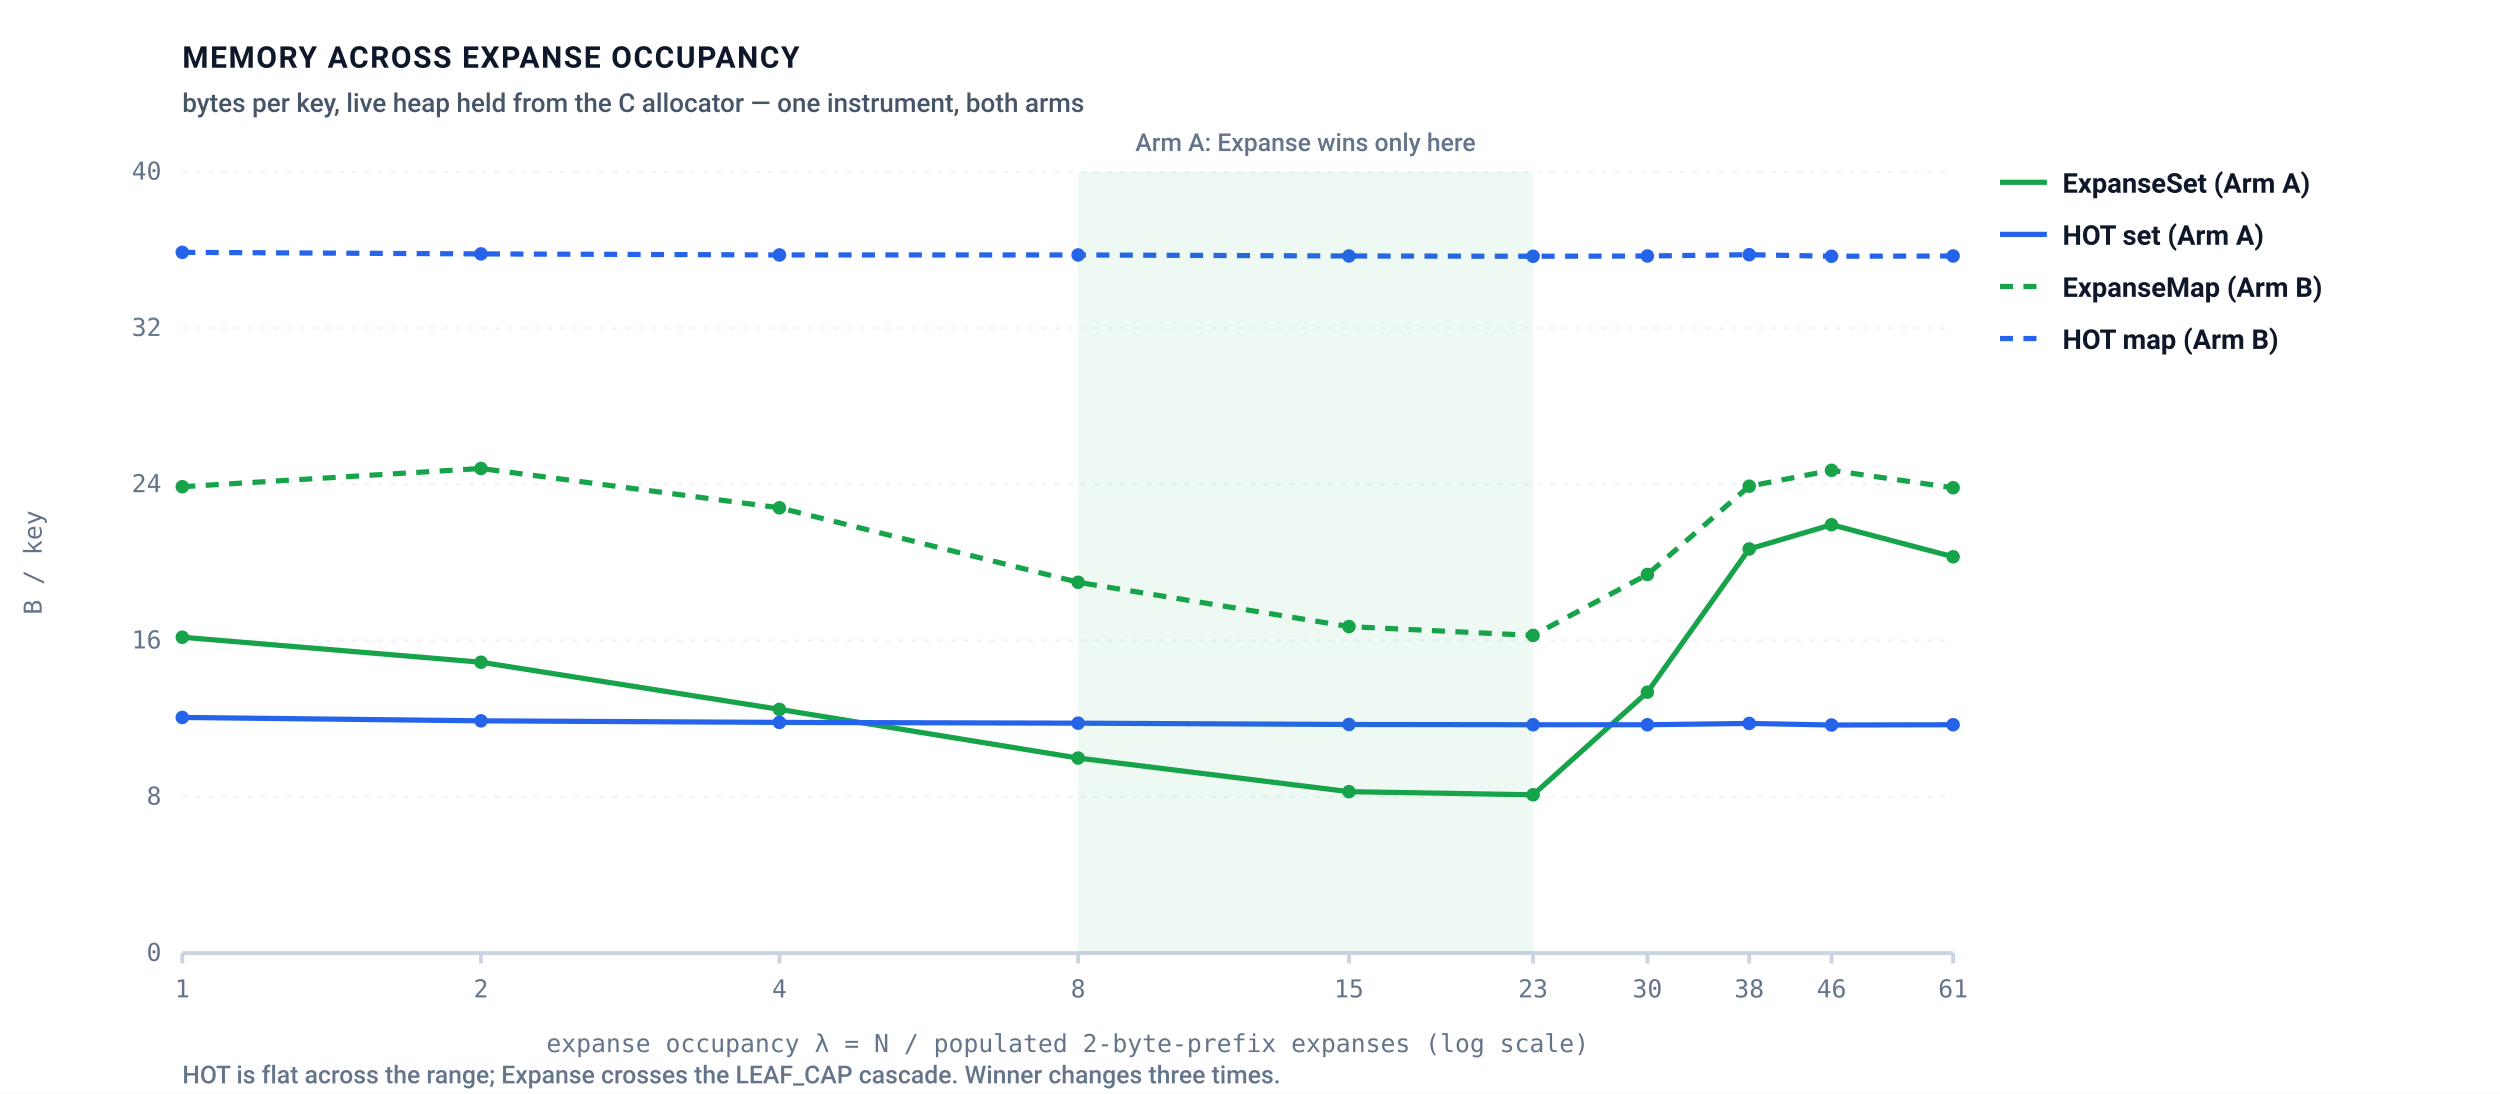
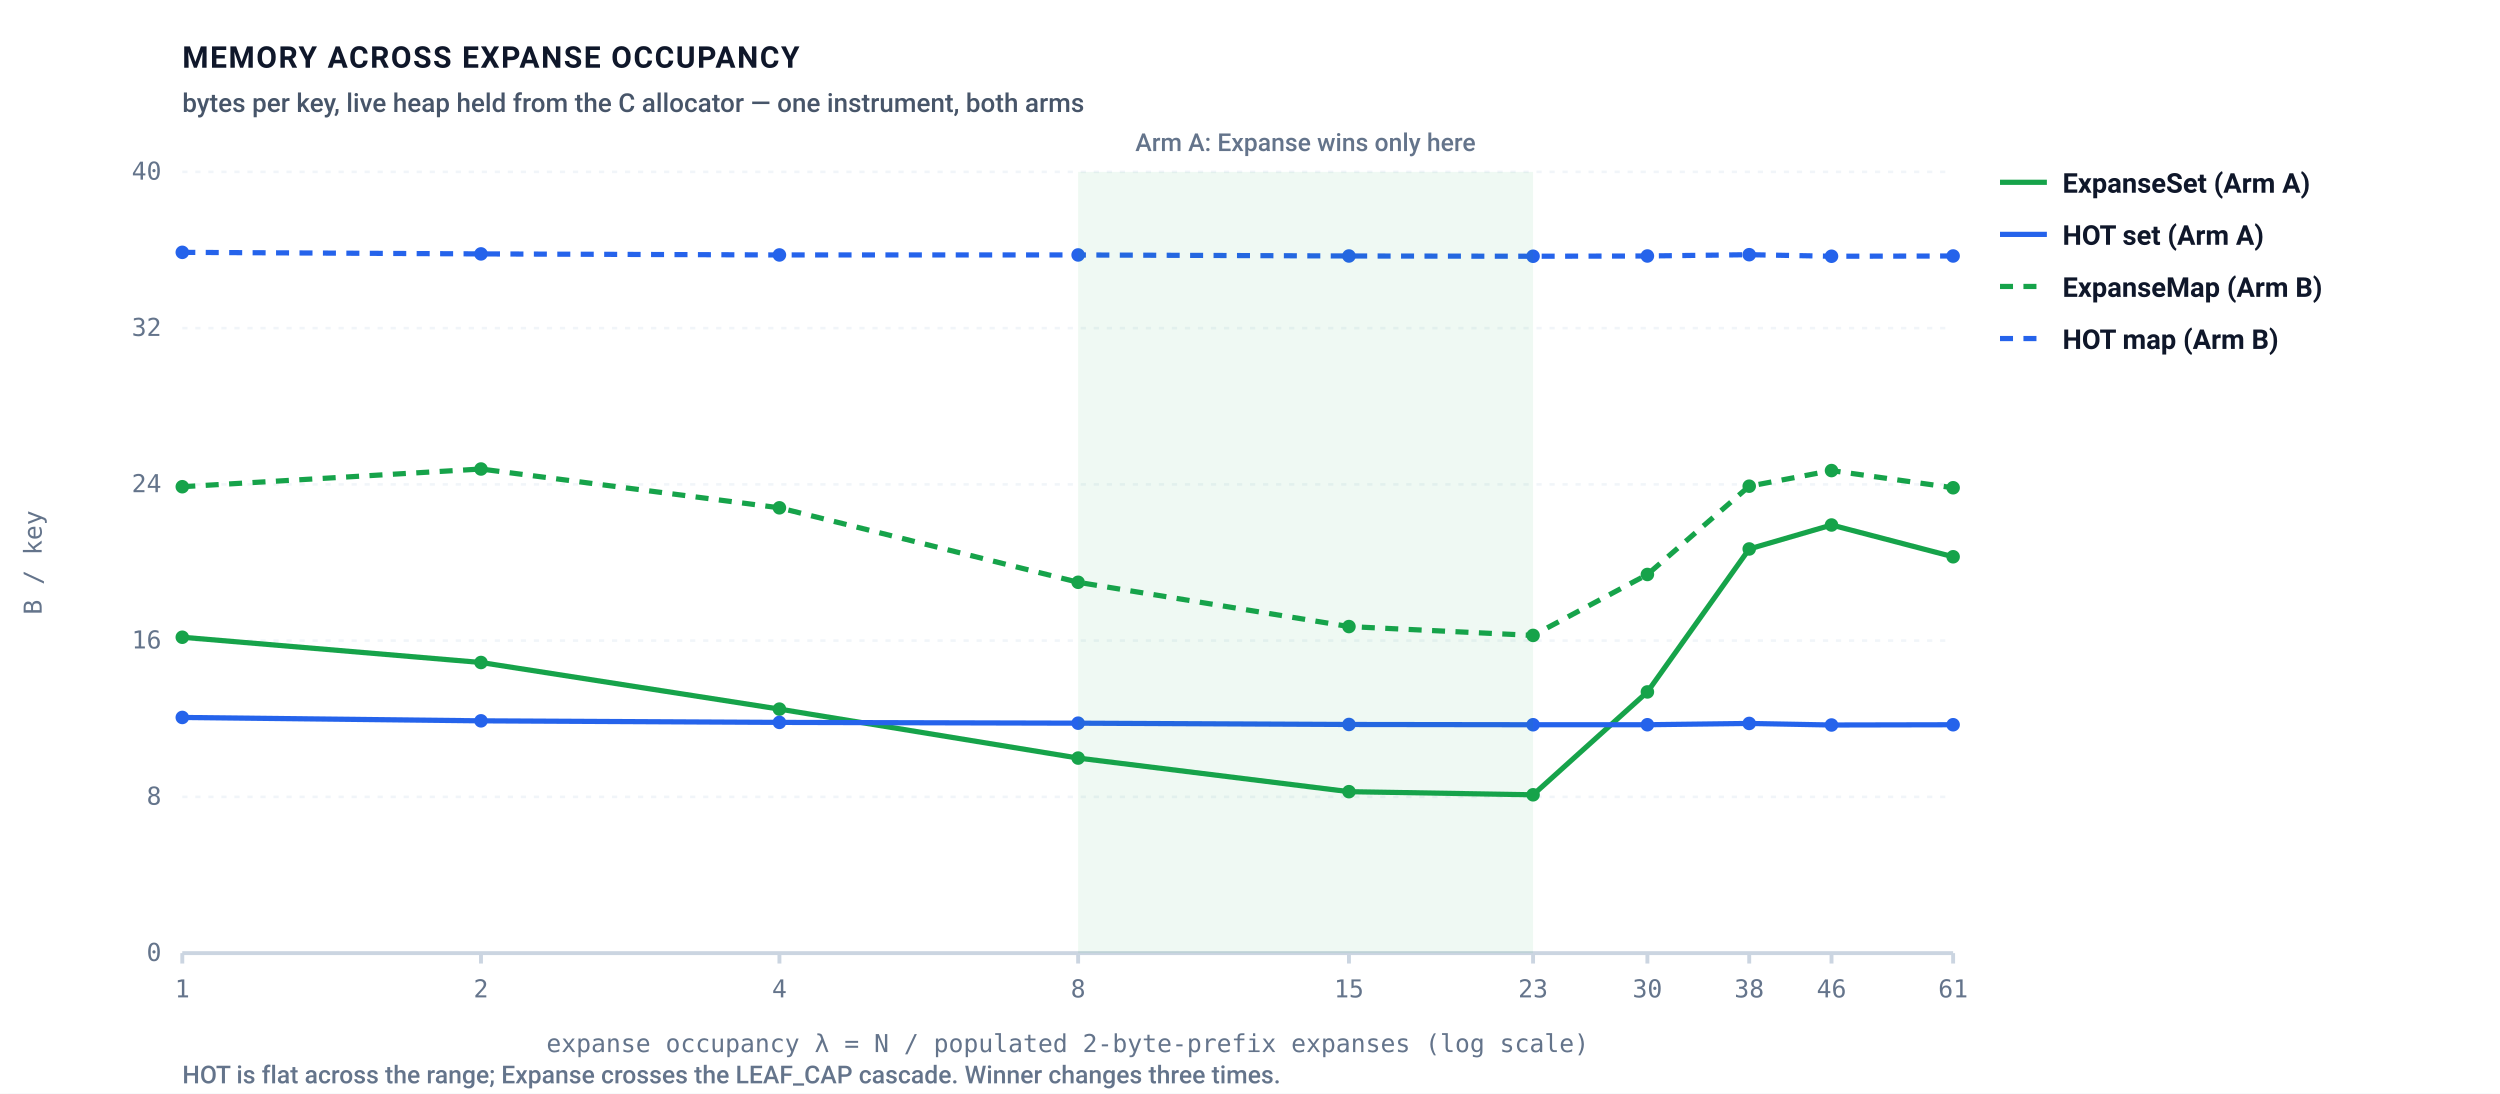
<svg xmlns="http://www.w3.org/2000/svg" role="img" viewBox="0 0 960 420" width="100%" height="100%">
  <defs>
    <style>
      .bg { fill: #ffffff; }
      .border { stroke: #e2e8f0; stroke-width: 1px; fill: none; }
      .grid { stroke: #f1f5f9; stroke-width: 1px; stroke-dasharray: 2,3; }
      .axis { stroke: #cbd5e1; stroke-width: 1.5px; }
      .divider { stroke: #e2e8f0; stroke-width: 1px; }

      .t-title { font-family: -apple-system, BlinkMacSystemFont, "Segoe UI", Roboto, Helvetica, Arial, sans-serif; font-size: 11.5px; font-weight: 700; letter-spacing: 0.6px; fill: #0f172a; text-transform: uppercase; }
      .t-sub { font-family: -apple-system, BlinkMacSystemFont, "Segoe UI", Roboto, Helvetica, Arial, sans-serif; font-size: 10px; font-weight: 500; fill: #475569; }
      .t-unit { font-family: ui-monospace, SFMono-Regular, Menlo, Monaco, Consolas, monospace; font-size: 10px; font-weight: 600; fill: #475569; }
      .t-axis-label { font-family: ui-monospace, SFMono-Regular, Menlo, Monaco, Consolas, monospace; font-size: 9.5px; font-weight: 500; fill: #64748b; }
      .t-bar-label { font-family: -apple-system, BlinkMacSystemFont, "Segoe UI", Roboto, Helvetica, Arial, sans-serif; font-size: 11px; font-weight: 700; fill: #0f172a; }
      .t-legend { font-family: -apple-system, BlinkMacSystemFont, "Segoe UI", Roboto, Helvetica, Arial, sans-serif; font-size: 10.5px; font-weight: 600; fill: #0f172a; }

      .t-val-accent { font-family: ui-monospace, SFMono-Regular, Menlo, Monaco, Consolas, monospace; font-size: 11px; font-weight: 700; fill: #15803d; }
      .t-val-blue { font-family: ui-monospace, SFMono-Regular, Menlo, Monaco, Consolas, monospace; font-size: 11px; font-weight: 600; fill: #2563eb; }
      .t-note { font-family: -apple-system, BlinkMacSystemFont, "Segoe UI", Roboto, Helvetica, Arial, sans-serif; font-size: 9.5px; font-weight: 500; fill: #64748b; }

      .b-expanse { fill: #16a34a; }
      .b-art { fill: #2563eb; }
      .b-hot { fill: #2563eb; }
      .b-btree { fill: #d97706; }
      .b-hashmap { fill: #7c3aed; }

      .badge-win { fill: #dcfce7; stroke: #86efac; stroke-width: 1px; }
      .badge-win-text { font-family: ui-monospace, SFMono-Regular, Menlo, Monaco, Consolas, monospace; font-size: 9.5px; font-weight: 700; fill: #15803d; text-anchor: middle; }
      .badge-loss { fill: #fef3c7; stroke: #fcd34d; stroke-width: 1px; }
      .badge-loss-text { font-family: ui-monospace, SFMono-Regular, Menlo, Monaco, Consolas, monospace; font-size: 9.5px; font-weight: 700; fill: #b45309; text-anchor: middle; }

      @media (prefers-color-scheme: dark) {
        .bg { fill: #0d1117; }
        .border { stroke: #30363d; }
        .grid { stroke: #21262d; }
        .axis { stroke: #484f58; }
        .divider { stroke: #21262d; }
        .t-title { fill: #f0f6fc; }
        .t-sub { fill: #94a3b8; }
        .t-unit { fill: #94a3b8; }
        .t-axis-label { fill: #94a3b8; }
        .t-bar-label { fill: #f8fafc; }
        .t-legend { fill: #f8fafc; }
        .t-val-accent { fill: #4ade80; }
        .t-val-blue { fill: #38bdf8; }
        .t-note { fill: #94a3b8; }
        .b-expanse { fill: #22c55e; }
        .b-art { fill: #3b82f6; }
        .b-hot { fill: #3b82f6; }
        .b-btree { fill: #f59e0b; }
        .b-hashmap { fill: #a855f7; }
        .badge-win { fill: #052e16; stroke: #166534; }
        .badge-win-text { fill: #4ade80; }
        .badge-loss { fill: #451a03; stroke: #92400e; }
        .badge-loss-text { fill: #fbbf24; }
      }

      :root[data-theme="dark"] .bg, [data-theme="dark"] .bg { fill: #0d1117; }
      :root[data-theme="dark"] .border, [data-theme="dark"] .border { stroke: #30363d; }
      :root[data-theme="dark"] .grid, [data-theme="dark"] .grid { stroke: #21262d; }
      :root[data-theme="dark"] .axis, [data-theme="dark"] .axis { stroke: #484f58; }
      :root[data-theme="dark"] .divider, [data-theme="dark"] .divider { stroke: #21262d; }
      :root[data-theme="dark"] .t-title, [data-theme="dark"] .t-title { fill: #f0f6fc; }
      :root[data-theme="dark"] .t-sub, [data-theme="dark"] .t-sub { fill: #94a3b8; }
      :root[data-theme="dark"] .t-unit, [data-theme="dark"] .t-unit { fill: #94a3b8; }
      :root[data-theme="dark"] .t-axis-label, [data-theme="dark"] .t-axis-label { fill: #94a3b8; }
      :root[data-theme="dark"] .t-bar-label, [data-theme="dark"] .t-bar-label { fill: #f8fafc; }
      :root[data-theme="dark"] .t-legend, [data-theme="dark"] .t-legend { fill: #f8fafc; }
      :root[data-theme="dark"] .t-val-accent, [data-theme="dark"] .t-val-accent { fill: #4ade80; }
      :root[data-theme="dark"] .t-val-blue, [data-theme="dark"] .t-val-blue { fill: #38bdf8; }
      :root[data-theme="dark"] .t-note, [data-theme="dark"] .t-note { fill: #94a3b8; }
      :root[data-theme="dark"] .b-expanse, [data-theme="dark"] .b-expanse { fill: #22c55e; }
      :root[data-theme="dark"] .b-art, [data-theme="dark"] .b-art { fill: #3b82f6; }
      :root[data-theme="dark"] .b-hot, [data-theme="dark"] .b-hot { fill: #3b82f6; }
      :root[data-theme="dark"] .b-btree, [data-theme="dark"] .b-btree { fill: #f59e0b; }
      :root[data-theme="dark"] .b-hashmap, [data-theme="dark"] .b-hashmap { fill: #a855f7; }
      :root[data-theme="dark"] .badge-win, [data-theme="dark"] .badge-win { fill: #052e16; stroke: #166534; }
      :root[data-theme="dark"] .badge-win-text, [data-theme="dark"] .badge-win-text { fill: #4ade80; }
      :root[data-theme="dark"] .badge-loss, [data-theme="dark"] .badge-loss { fill: #451a03; stroke: #92400e; }
      :root[data-theme="dark"] .badge-loss-text, [data-theme="dark"] .badge-loss-text { fill: #fbbf24; }
    </style>
  </defs>
  <rect width="100%" height="100%" class="bg" rx="6" />
  <rect width="100%" height="100%" class="border" rx="6" />
  <rect class="bg" x="0" y="0" width="960" height="420" />
  <text class="t-title" x="70" y="26">MEMORY ACROSS EXPANSE OCCUPANCY</text>
  <text class="t-sub" x="70" y="43">bytes per key, live heap held from the C allocator — one instrument, both arms</text>
  <line class="grid" x1="70" y1="366.0" x2="750" y2="366.0" />
  <text class="t-axis-label" x="62" y="369.0" text-anchor="end">0</text>
  <line class="grid" x1="70" y1="306.0" x2="750" y2="306.0" />
  <text class="t-axis-label" x="62" y="309.0" text-anchor="end">8</text>
  <line class="grid" x1="70" y1="246.0" x2="750" y2="246.0" />
  <text class="t-axis-label" x="62" y="249.0" text-anchor="end">16</text>
  <line class="grid" x1="70" y1="186.0" x2="750" y2="186.0" />
  <text class="t-axis-label" x="62" y="189.0" text-anchor="end">24</text>
  <line class="grid" x1="70" y1="126.0" x2="750" y2="126.0" />
  <text class="t-axis-label" x="62" y="129.0" text-anchor="end">32</text>
  <line class="grid" x1="70" y1="66.0" x2="750" y2="66.0" />
  <text class="t-axis-label" x="62" y="69.0" text-anchor="end">40</text>
  <line class="axis" x1="70.0" y1="366" x2="70.0" y2="370" />
  <text class="t-axis-label" x="70.0" y="383.0" text-anchor="middle">1</text>
  <line class="axis" x1="184.7" y1="366" x2="184.7" y2="370" />
  <text class="t-axis-label" x="184.7" y="383.0" text-anchor="middle">2</text>
  <line class="axis" x1="299.3" y1="366" x2="299.3" y2="370" />
  <text class="t-axis-label" x="299.3" y="383.0" text-anchor="middle">4</text>
  <line class="axis" x1="414.0" y1="366" x2="414.0" y2="370" />
  <text class="t-axis-label" x="414.0" y="383.0" text-anchor="middle">8</text>
  <line class="axis" x1="518.0" y1="366" x2="518.0" y2="370" />
  <text class="t-axis-label" x="518.0" y="383.0" text-anchor="middle">15</text>
  <line class="axis" x1="588.7" y1="366" x2="588.7" y2="370" />
  <text class="t-axis-label" x="588.7" y="383.0" text-anchor="middle">23</text>
  <line class="axis" x1="632.6" y1="366" x2="632.6" y2="370" />
  <text class="t-axis-label" x="632.6" y="383.0" text-anchor="middle">30</text>
  <line class="axis" x1="671.7" y1="366" x2="671.7" y2="370" />
  <text class="t-axis-label" x="671.7" y="383.0" text-anchor="middle">38</text>
  <line class="axis" x1="703.3" y1="366" x2="703.3" y2="370" />
  <text class="t-axis-label" x="703.3" y="383.0" text-anchor="middle">46</text>
  <line class="axis" x1="750.0" y1="366" x2="750.0" y2="370" />
  <text class="t-axis-label" x="750.0" y="383.0" text-anchor="middle">61</text>
  <text class="t-axis-label" x="410.0" y="404" text-anchor="middle">expanse occupancy λ = N / populated 2-byte-prefix expanses (log scale)</text>
  <text class="t-axis-label" x="16" y="216.0" text-anchor="middle" transform="rotate(-90 16 216.0)">B / key</text>
  <line class="axis" x1="70" y1="366" x2="750" y2="366" />
-   <path d="M70.0,244.7 L184.7,254.3 L299.3,272.4 L414.0,291.1 L518.0,304.0 L588.7,305.2 L632.6,265.8 L671.7,210.8 L703.3,201.5 L750.0,213.8" fill="none" stroke="#16a34a" stroke-width="2" stroke-dasharray="4 0" stroke-linejoin="round" />
+   <path d="M70.0,244.7 L184.7,254.4 L299.3,272.3 L414.0,291.1 L518.0,304.0 L588.7,305.2 L632.6,265.7 L671.7,210.8 L703.3,201.6 L750.0,213.8" fill="none" stroke="#16a34a" stroke-width="2" stroke-dasharray="4 0" stroke-linejoin="round" />
  <circle cx="70.0" cy="244.7" r="2.6" fill="#16a34a" />
-   <circle cx="184.7" cy="254.3" r="2.6" fill="#16a34a" />
-   <circle cx="299.3" cy="272.4" r="2.6" fill="#16a34a" />
+   <circle cx="184.7" cy="254.4" r="2.6" fill="#16a34a" />
+   <circle cx="299.3" cy="272.3" r="2.6" fill="#16a34a" />
  <circle cx="414.0" cy="291.1" r="2.6" fill="#16a34a" />
  <circle cx="518.0" cy="304.0" r="2.6" fill="#16a34a" />
  <circle cx="588.7" cy="305.2" r="2.6" fill="#16a34a" />
-   <circle cx="632.6" cy="265.8" r="2.6" fill="#16a34a" />
+   <circle cx="632.6" cy="265.7" r="2.6" fill="#16a34a" />
  <circle cx="671.7" cy="210.8" r="2.6" fill="#16a34a" />
-   <circle cx="703.3" cy="201.5" r="2.6" fill="#16a34a" />
+   <circle cx="703.3" cy="201.6" r="2.6" fill="#16a34a" />
  <circle cx="750.0" cy="213.8" r="2.6" fill="#16a34a" />
  <line x1="768" y1="70" x2="786" y2="70" stroke="#16a34a" stroke-width="2" stroke-dasharray="4 0" />
  <text class="t-legend" x="792" y="74">ExpanseSet (Arm A)</text>
  <path d="M70.0,275.5 L184.7,276.8 L299.3,277.4 L414.0,277.7 L518.0,278.2 L588.7,278.3 L632.6,278.3 L671.7,277.8 L703.3,278.4 L750.0,278.3" fill="none" stroke="#2563eb" stroke-width="2" stroke-dasharray="4 0" stroke-linejoin="round" />
  <circle cx="70.0" cy="275.5" r="2.6" fill="#2563eb" />
  <circle cx="184.7" cy="276.8" r="2.6" fill="#2563eb" />
  <circle cx="299.3" cy="277.4" r="2.6" fill="#2563eb" />
  <circle cx="414.0" cy="277.7" r="2.6" fill="#2563eb" />
  <circle cx="518.0" cy="278.2" r="2.6" fill="#2563eb" />
  <circle cx="588.7" cy="278.3" r="2.6" fill="#2563eb" />
  <circle cx="632.6" cy="278.3" r="2.6" fill="#2563eb" />
  <circle cx="671.7" cy="277.8" r="2.6" fill="#2563eb" />
  <circle cx="703.3" cy="278.4" r="2.6" fill="#2563eb" />
  <circle cx="750.0" cy="278.3" r="2.6" fill="#2563eb" />
  <line x1="768" y1="90" x2="786" y2="90" stroke="#2563eb" stroke-width="2" stroke-dasharray="4 0" />
  <text class="t-legend" x="792" y="94">HOT set (Arm A)</text>
-   <path d="M70.0,186.9 L184.7,179.9 L299.3,195.0 L414.0,223.6 L518.0,240.6 L588.7,244.0 L632.6,220.6 L671.7,186.7 L703.3,180.6 L750.0,187.3" fill="none" stroke="#16a34a" stroke-width="2" stroke-dasharray="5 4" stroke-linejoin="round" />
+   <path d="M70.0,186.9 L184.7,180.1 L299.3,195.0 L414.0,223.6 L518.0,240.6 L588.7,244.0 L632.6,220.6 L671.7,186.7 L703.3,180.7 L750.0,187.3" fill="none" stroke="#16a34a" stroke-width="2" stroke-dasharray="5 4" stroke-linejoin="round" />
  <circle cx="70.0" cy="186.9" r="2.6" fill="#16a34a" />
-   <circle cx="184.7" cy="179.9" r="2.6" fill="#16a34a" />
+   <circle cx="184.7" cy="180.1" r="2.6" fill="#16a34a" />
  <circle cx="299.3" cy="195.0" r="2.6" fill="#16a34a" />
  <circle cx="414.0" cy="223.6" r="2.6" fill="#16a34a" />
  <circle cx="518.0" cy="240.6" r="2.6" fill="#16a34a" />
  <circle cx="588.7" cy="244.0" r="2.6" fill="#16a34a" />
  <circle cx="632.6" cy="220.6" r="2.6" fill="#16a34a" />
  <circle cx="671.7" cy="186.7" r="2.6" fill="#16a34a" />
-   <circle cx="703.3" cy="180.6" r="2.6" fill="#16a34a" />
+   <circle cx="703.3" cy="180.7" r="2.6" fill="#16a34a" />
  <circle cx="750.0" cy="187.3" r="2.6" fill="#16a34a" />
  <line x1="768" y1="110" x2="786" y2="110" stroke="#16a34a" stroke-width="2" stroke-dasharray="5 4" />
  <text class="t-legend" x="792" y="114">ExpanseMap (Arm B)</text>
  <path d="M70.0,96.9 L184.7,97.5 L299.3,97.9 L414.0,97.9 L518.0,98.3 L588.7,98.4 L632.6,98.3 L671.7,97.8 L703.3,98.4 L750.0,98.3" fill="none" stroke="#2563eb" stroke-width="2" stroke-dasharray="5 4" stroke-linejoin="round" />
  <circle cx="70.0" cy="96.9" r="2.6" fill="#2563eb" />
  <circle cx="184.7" cy="97.5" r="2.6" fill="#2563eb" />
  <circle cx="299.3" cy="97.9" r="2.6" fill="#2563eb" />
  <circle cx="414.0" cy="97.9" r="2.6" fill="#2563eb" />
  <circle cx="518.0" cy="98.3" r="2.6" fill="#2563eb" />
  <circle cx="588.7" cy="98.4" r="2.6" fill="#2563eb" />
  <circle cx="632.6" cy="98.3" r="2.6" fill="#2563eb" />
  <circle cx="671.7" cy="97.8" r="2.6" fill="#2563eb" />
  <circle cx="703.3" cy="98.4" r="2.6" fill="#2563eb" />
  <circle cx="750.0" cy="98.3" r="2.6" fill="#2563eb" />
  <line x1="768" y1="130" x2="786" y2="130" stroke="#2563eb" stroke-width="2" stroke-dasharray="5 4" />
  <text class="t-legend" x="792" y="134">HOT map (Arm B)</text>
  <rect x="414.0" y="66" width="174.7" height="300" fill="#16a34a" opacity="0.07" />
  <text class="t-note" x="501.3" y="58" text-anchor="middle">Arm A: Expanse wins only here</text>
  <text class="t-note" x="70" y="416">HOT is flat across the range; Expanse crosses the LEAF_CAP cascade. Winner changes three times.</text>
</svg>
